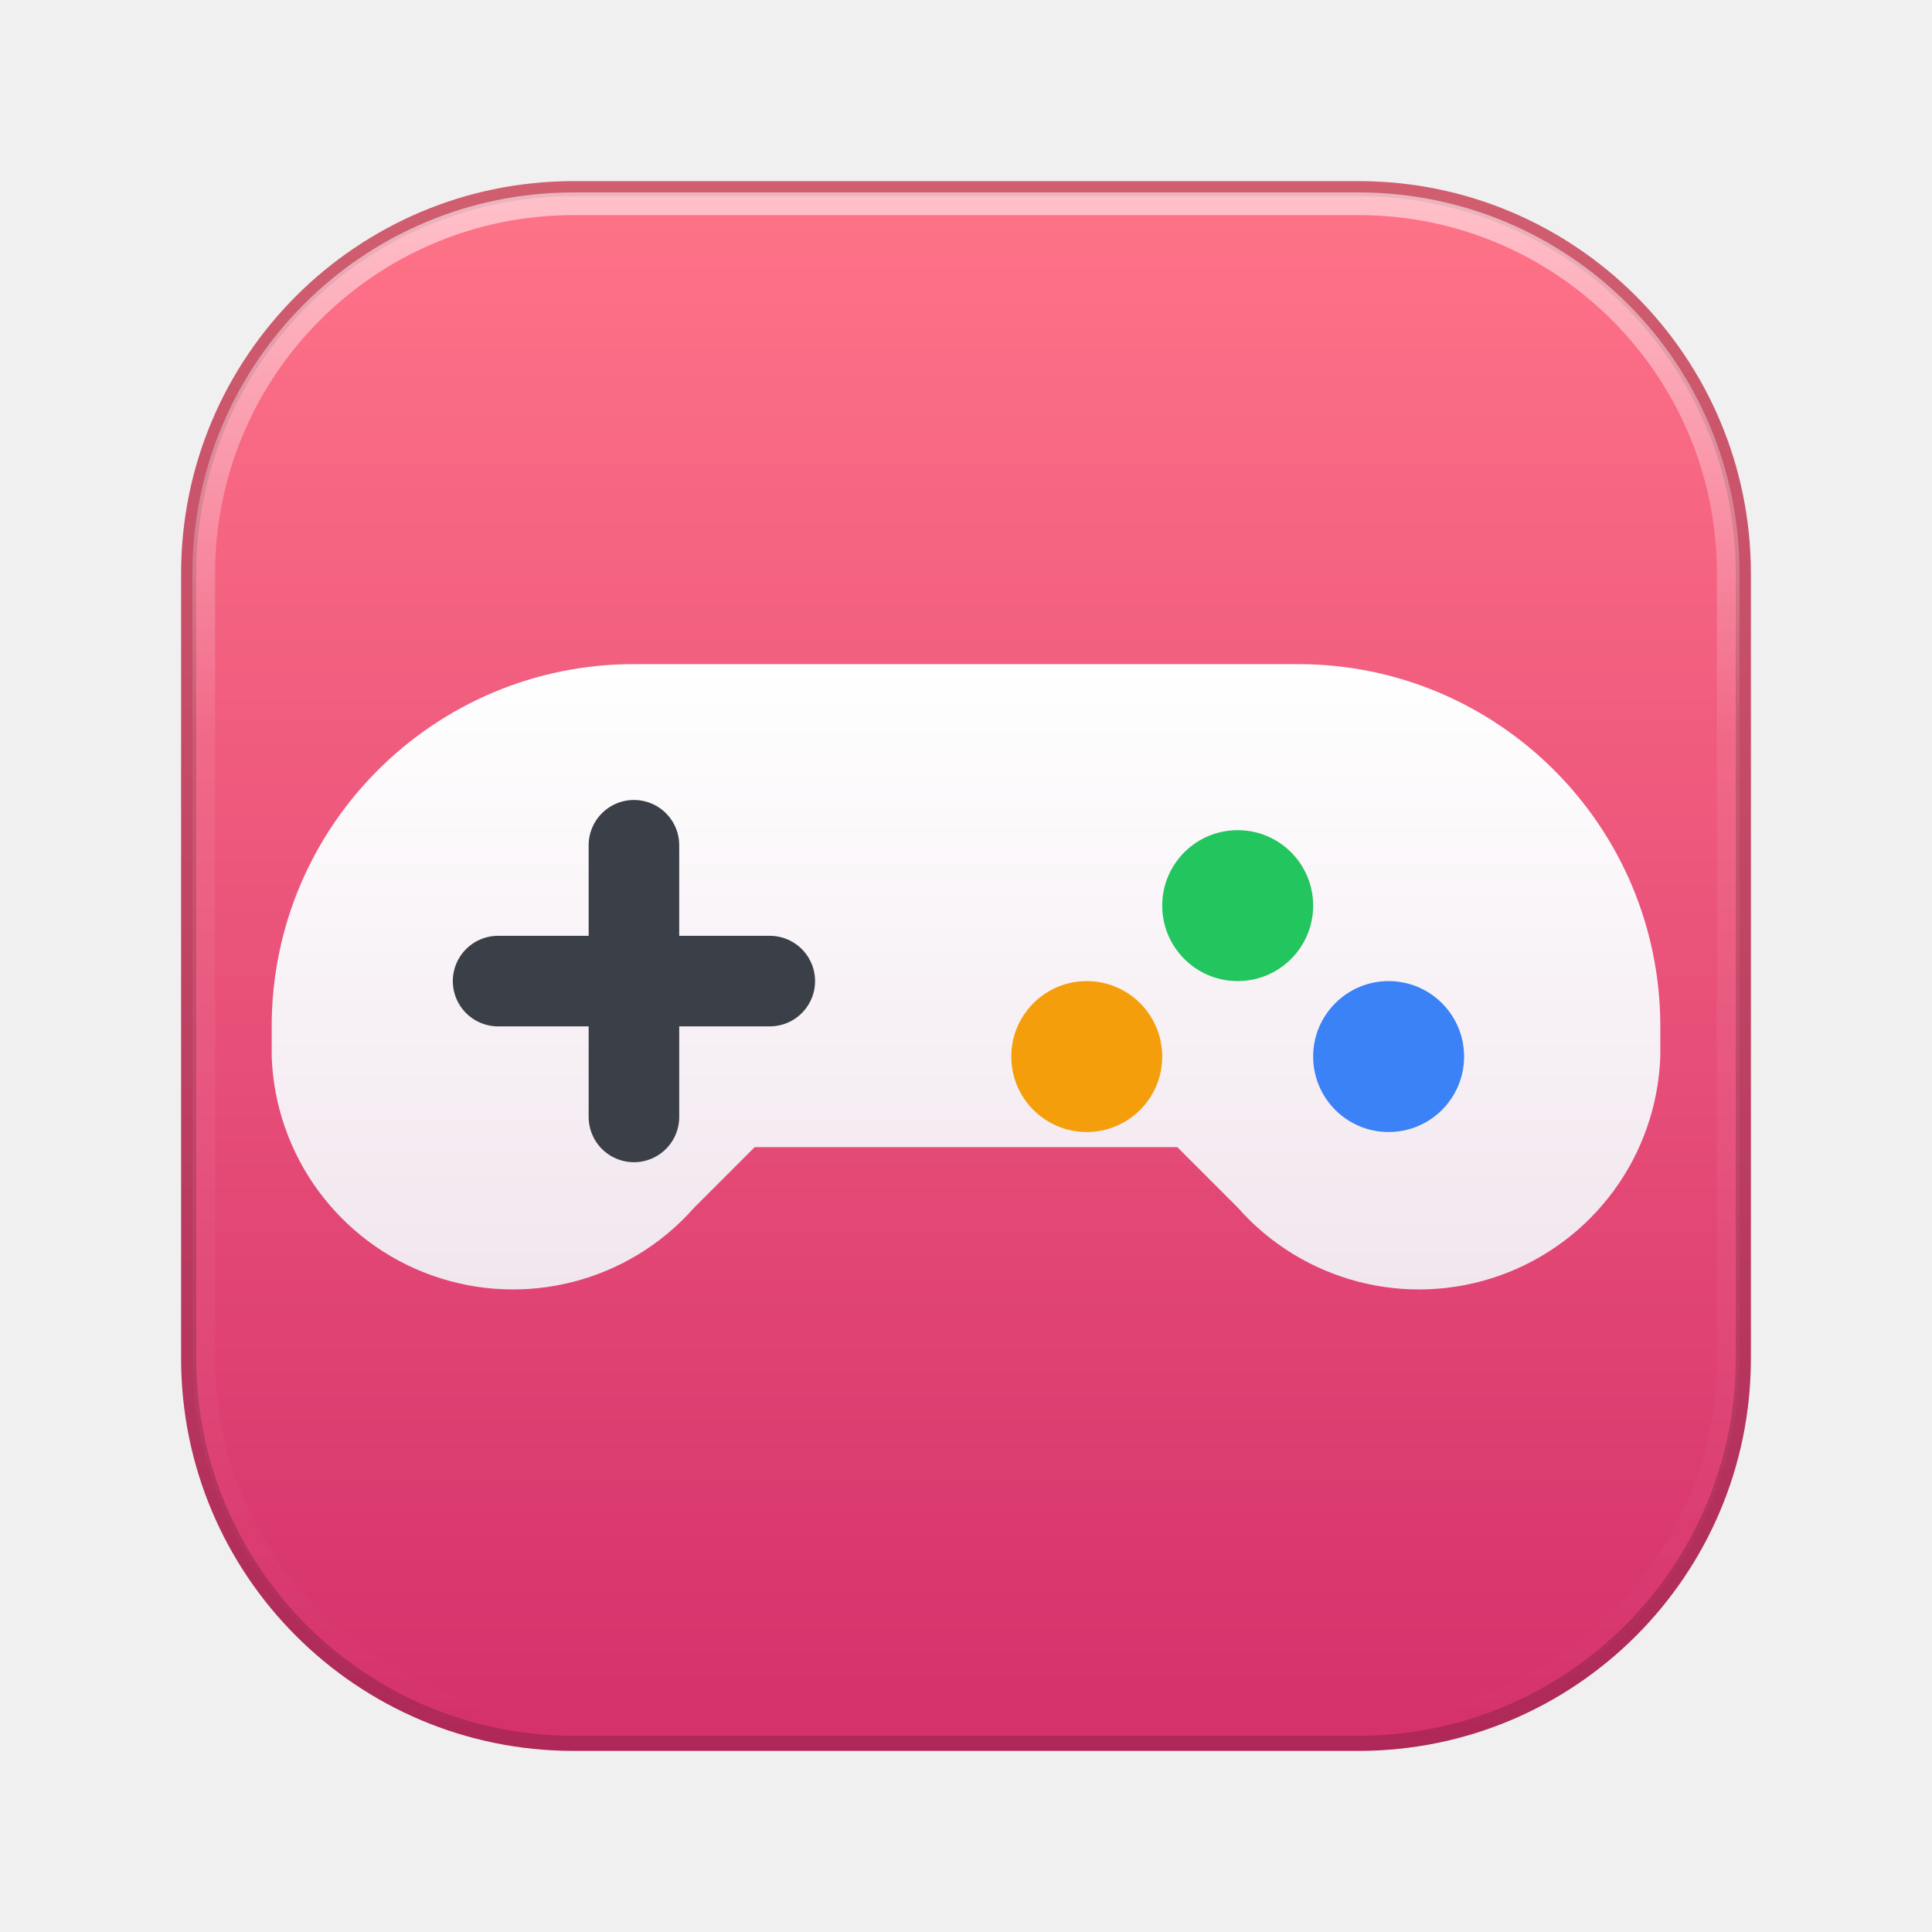
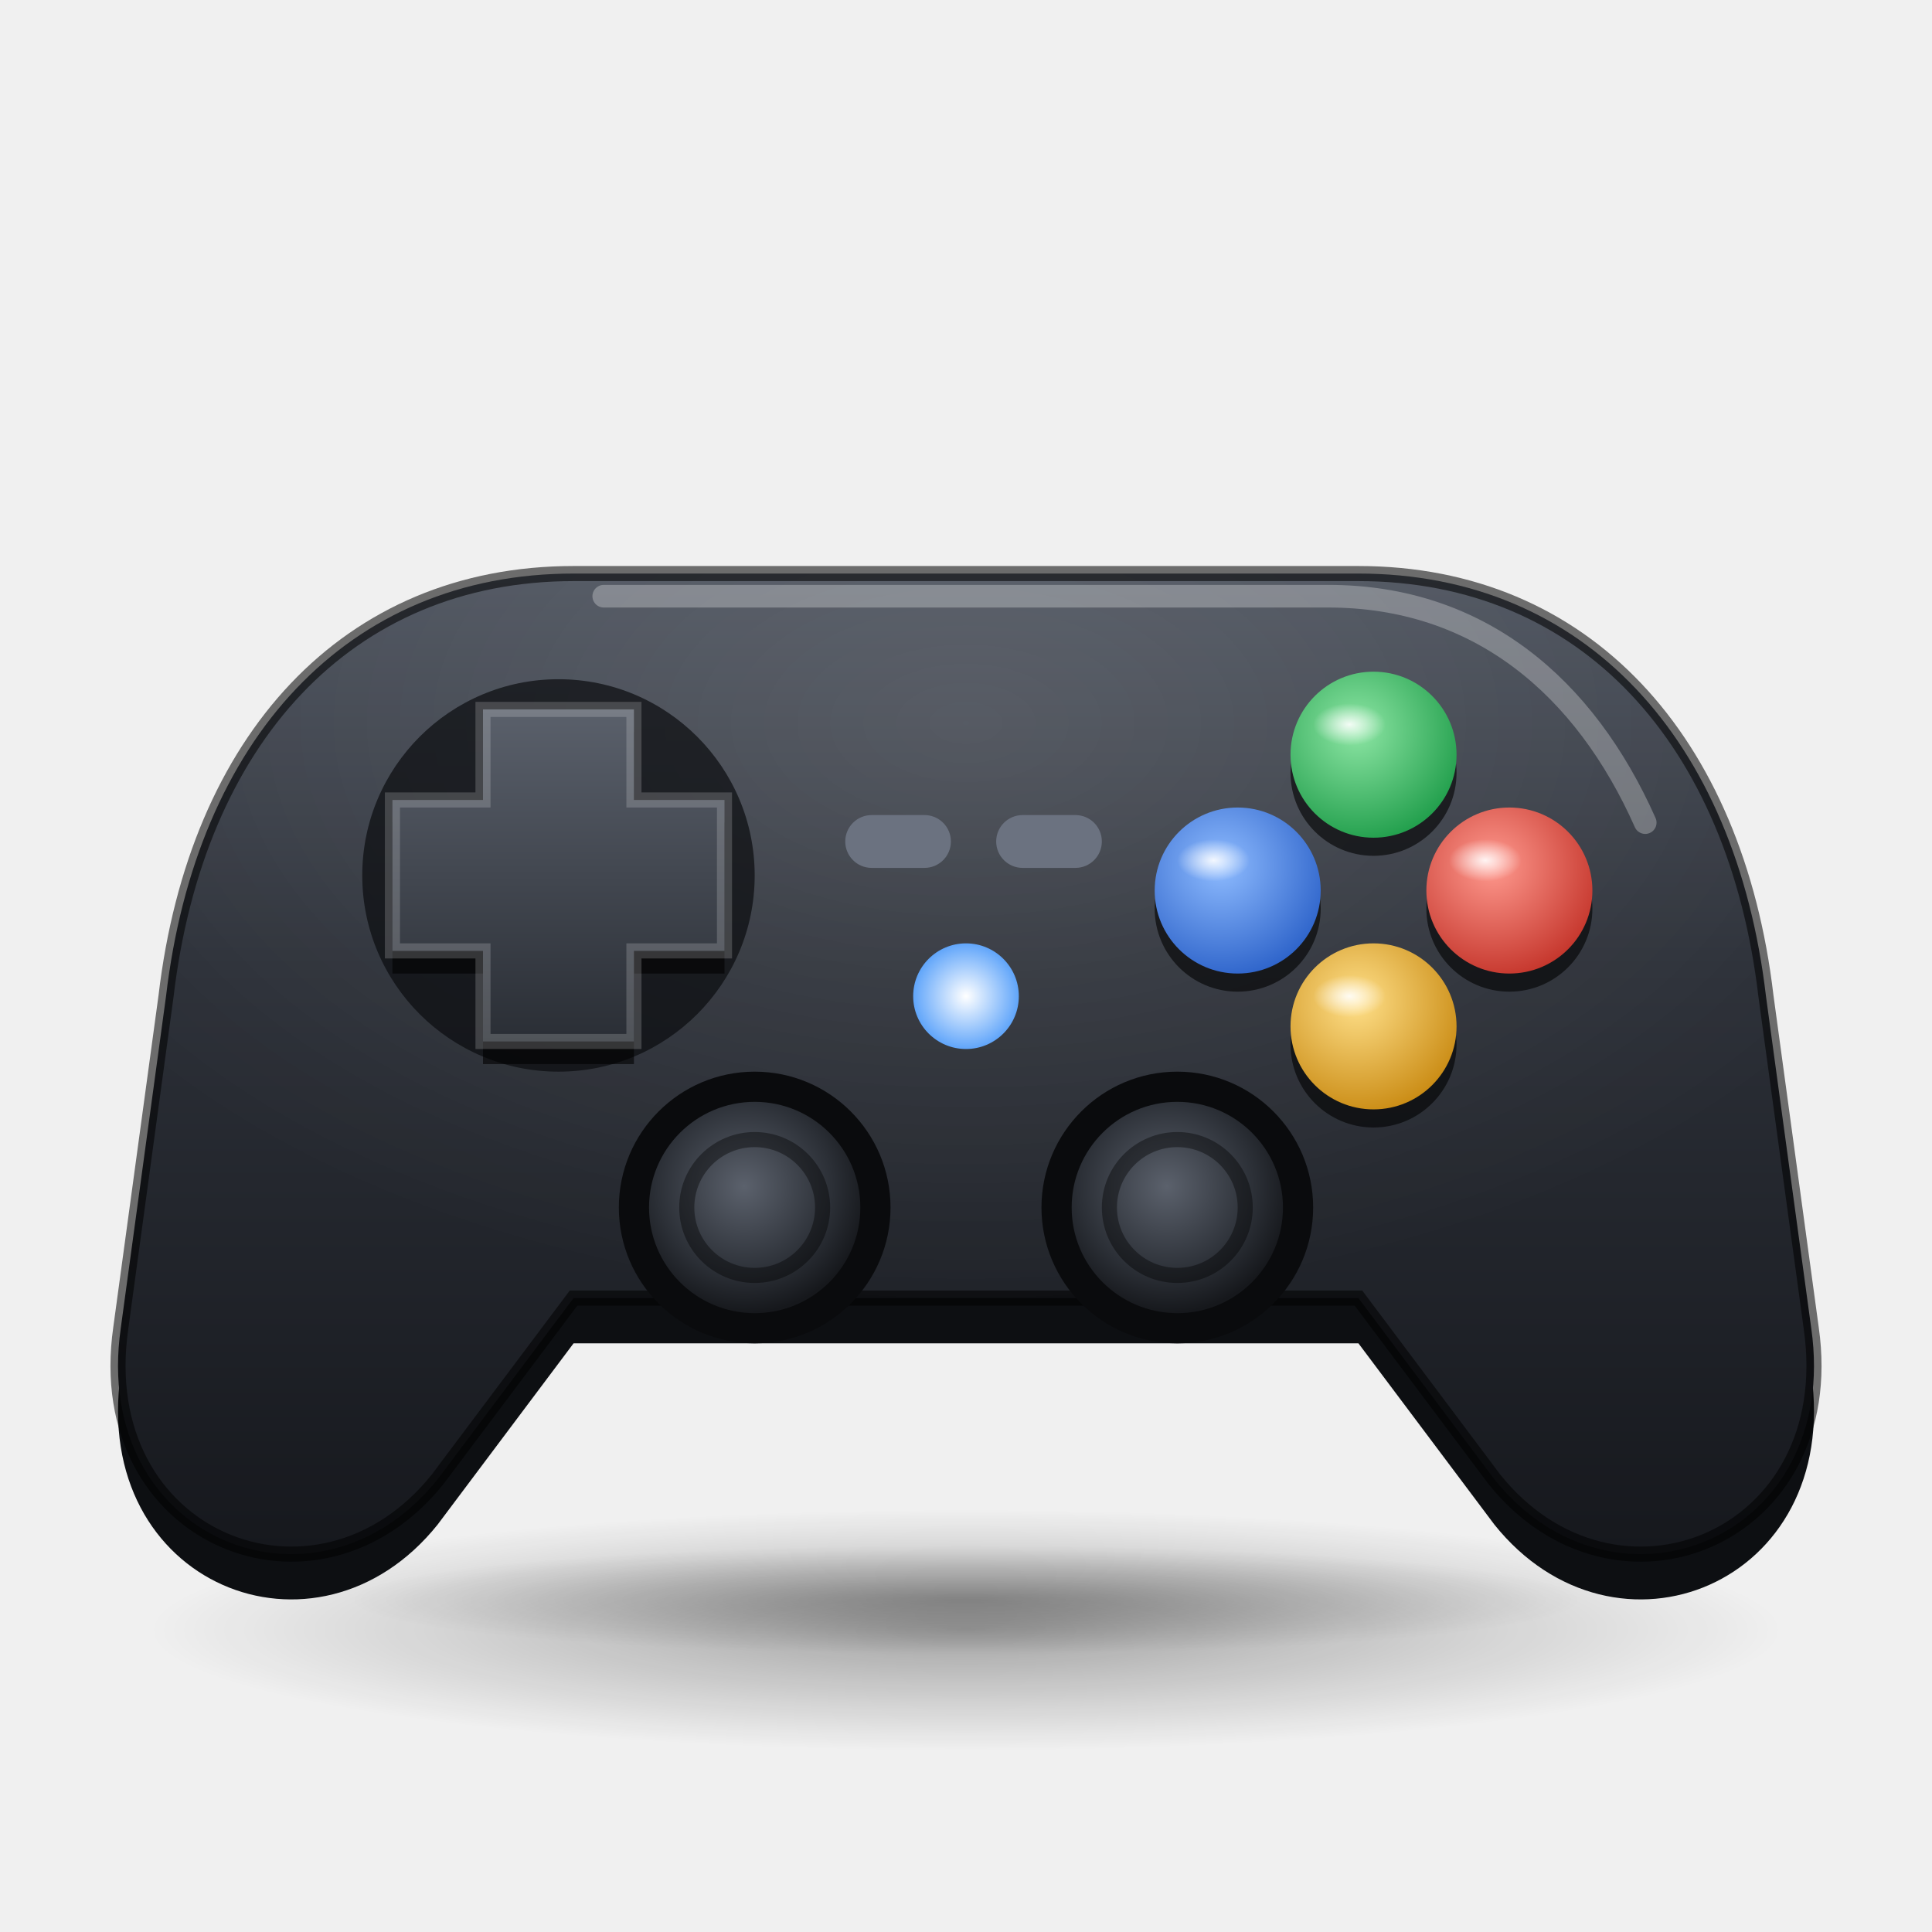
<svg xmlns="http://www.w3.org/2000/svg" viewBox="0 0 128 128" fill="none">
  <defs>
-     <linearGradient id="hl" x1="0" y1="0" x2="0" y2="1">
-       <stop offset="0" stop-color="#ffffff" stop-opacity="0.55" />
-       <stop offset="0.35" stop-color="#ffffff" stop-opacity="0.08" />
+     <radialGradient id="g1" cx="0.5" cy="0.5" r="0.5">
+       <stop offset="0" stop-color="#000000" stop-opacity="0.32" />
+       <stop offset="1" stop-color="#000000" stop-opacity="0" />
+     </radialGradient>
+     <radialGradient id="g2" cx="0.5" cy="0.5" r="0.5">
+       <stop offset="0" stop-color="#000000" stop-opacity="0.288" />
+       <stop offset="1" stop-color="#000000" stop-opacity="0" />
+     </radialGradient>
+     <linearGradient id="g3" x1="0" y1="0" x2="0" y2="1">
+       <stop offset="0" stop-color="#4a505b" />
+       <stop offset="0.4" stop-color="#2c3038" />
+       <stop offset="1" stop-color="#16181d" />
+     </linearGradient>
+     <radialGradient id="g4" cx="0.5" cy="0.15" r="0.6">
+       <stop offset="0" stop-color="#ffffff" stop-opacity="0.12" />
      <stop offset="1" stop-color="#ffffff" stop-opacity="0" />
+     </radialGradient>
+     <linearGradient id="g5" x1="0" y1="0" x2="0" y2="1">
+       <stop offset="0" stop-color="#5a606b" />
+       <stop offset="1" stop-color="#2a2e35" />
    </linearGradient>
-     <linearGradient id="base" x1="0" y1="0" x2="0" y2="1">
-       <stop offset="0" stop-color="#ff7488" />
-       <stop offset="1" stop-color="#d4306b" />
-     </linearGradient>
-     <linearGradient id="pad" x1="0" y1="0" x2="0" y2="1">
+     <radialGradient id="g6" cx="0.4" cy="0.35" r="0.7">
+       <stop offset="0" stop-color="#8ee6a5" />
+       <stop offset="1" stop-color="#1f9d4a" />
+     </radialGradient>
+     <radialGradient id="g7" cx="0.5" cy="0.5" r="0.5">
+       <stop offset="0" stop-color="#ffffff" stop-opacity="0.9" />
+       <stop offset="1" stop-color="#ffffff" stop-opacity="0" />
+     </radialGradient>
+     <radialGradient id="g8" cx="0.4" cy="0.35" r="0.7">
+       <stop offset="0" stop-color="#ff9a8f" />
+       <stop offset="1" stop-color="#c4342a" />
+     </radialGradient>
+     <radialGradient id="g9" cx="0.5" cy="0.5" r="0.5">
+       <stop offset="0" stop-color="#ffffff" stop-opacity="0.9" />
+       <stop offset="1" stop-color="#ffffff" stop-opacity="0" />
+     </radialGradient>
+     <radialGradient id="g10" cx="0.4" cy="0.35" r="0.7">
+       <stop offset="0" stop-color="#8fbcff" />
+       <stop offset="1" stop-color="#2c62c9" />
+     </radialGradient>
+     <radialGradient id="g11" cx="0.5" cy="0.5" r="0.5">
+       <stop offset="0" stop-color="#ffffff" stop-opacity="0.9" />
+       <stop offset="1" stop-color="#ffffff" stop-opacity="0" />
+     </radialGradient>
+     <radialGradient id="g12" cx="0.4" cy="0.35" r="0.7">
+       <stop offset="0" stop-color="#ffe08a" />
+       <stop offset="1" stop-color="#c98a12" />
+     </radialGradient>
+     <radialGradient id="g13" cx="0.5" cy="0.5" r="0.5">
+       <stop offset="0" stop-color="#ffffff" stop-opacity="0.9" />
+       <stop offset="1" stop-color="#ffffff" stop-opacity="0" />
+     </radialGradient>
+     <radialGradient id="g14" cx="0.45" cy="0.4" r="0.6">
+       <stop offset="0" stop-color="#5b616c" />
+       <stop offset="0.7" stop-color="#2b2f36" />
+       <stop offset="1" stop-color="#16181c" />
+     </radialGradient>
+     <radialGradient id="g15" cx="0.45" cy="0.4" r="0.6">
+       <stop offset="0" stop-color="#5b616c" />
+       <stop offset="0.7" stop-color="#2b2f36" />
+       <stop offset="1" stop-color="#16181c" />
+     </radialGradient>
+     <radialGradient id="g16" cx="0.5" cy="0.5" r="0.5">
      <stop offset="0" stop-color="#ffffff" />
-       <stop offset="1" stop-color="#f1e6ee" />
-     </linearGradient>
+       <stop offset="1" stop-color="#60a5fa" />
+     </radialGradient>
  </defs>
-   <rect x="12" y="12" width="104" height="104" rx="26" fill="url(#base)" />
-   <rect x="12.5" y="12.5" width="103" height="103" rx="25.5" stroke="#000000" stroke-opacity="0.18" stroke-width="1" />
-   <rect x="13.5" y="13.5" width="101" height="101" rx="24.5" stroke="url(#hl)" stroke-width="1.5" />
-   <path d="M42 44h44a24 24 0 0 1 24 24v2a16 16 0 0 1-28 10l-4-4H50l-4 4a16 16 0 0 1-28-10v-2a24 24 0 0 1 24-24z" fill="url(#pad)" />
-   <path d="M42 56v18M33 65h18" stroke="#3b4048" stroke-width="6" stroke-linecap="round" />
-   <circle cx="82" cy="60" r="5" fill="#22c55e" />
-   <circle cx="92" cy="70" r="5" fill="#3b82f6" />
-   <circle cx="72" cy="70" r="5" fill="#f59e0b" />
+   <ellipse cx="64" cy="108" rx="54" ry="8" fill="url(#g1)" />
+   <ellipse cx="64" cy="106" rx="40.5" ry="3.6" fill="url(#g2)" />
+   <path d="M38 38h52c15 0 25 11 27 28l3 22c2 14-13 20-21 10l-9-12H38l-9 12c-8 10-23 4-21-10l3-22c2-17 12-28 27-28z" fill="#0d0f12" transform="translate(0 3)" />
+   <path d="M38 38h52c15 0 25 11 27 28l3 22c2 14-13 20-21 10l-9-12H38l-9 12c-8 10-23 4-21-10l3-22c2-17 12-28 27-28z" fill="url(#g3)" />
+   <path d="M38 38h52c15 0 25 11 27 28l3 22c2 14-13 20-21 10l-9-12H38l-9 12c-8 10-23 4-21-10l3-22c2-17 12-28 27-28z" fill="url(#g4)" />
+   <path d="M38 38h52c15 0 25 11 27 28l3 22c2 14-13 20-21 10l-9-12H38l-9 12c-8 10-23 4-21-10l3-22c2-17 12-28 27-28z" stroke="#000000" stroke-opacity="0.55" stroke-width="1" />
+   <path d="M40 39.5h48c10 0 17 6 21 15" stroke="#ffffff" stroke-opacity="0.28" stroke-width="1.5" stroke-linecap="round" />
+   <circle cx="37" cy="58" r="13" fill="#0b0c0f" fill-opacity="0.7" />
+   <path d="M32 47h10v6h6v10h-6v6H32v-6h-6V53h6z" fill="#000000" fill-opacity="0.6" transform="translate(0 1.5)" />
+   <path d="M32 47h10v6h6v10h-6v6H32v-6h-6V53h6z" fill="url(#g5)" />
+   <path d="M32 47h10v6h6v10h-6v6H32v-6h-6V53h6z" stroke="#ffffff" stroke-opacity="0.18" />
+   <circle cx="91" cy="50" r="5.5" fill="#000000" fill-opacity="0.6" transform="translate(0 1.2)" />
+   <circle cx="91" cy="50" r="5.5" fill="url(#g6)" />
+   <ellipse cx="89.4" cy="48" rx="2.4" ry="1.4" fill="url(#g7)" transform="rotate(0 89.4 48)" />
+   <circle cx="100" cy="59" r="5.5" fill="#000000" fill-opacity="0.6" transform="translate(0 1.2)" />
+   <circle cx="100" cy="59" r="5.5" fill="url(#g8)" />
+   <ellipse cx="98.4" cy="57" rx="2.4" ry="1.4" fill="url(#g9)" transform="rotate(0 98.4 57)" />
+   <circle cx="82" cy="59" r="5.5" fill="#000000" fill-opacity="0.6" transform="translate(0 1.2)" />
+   <circle cx="82" cy="59" r="5.5" fill="url(#g10)" />
+   <ellipse cx="80.4" cy="57" rx="2.4" ry="1.4" fill="url(#g11)" transform="rotate(0 80.4 57)" />
+   <circle cx="91" cy="68" r="5.5" fill="#000000" fill-opacity="0.6" transform="translate(0 1.2)" />
+   <circle cx="91" cy="68" r="5.5" fill="url(#g12)" />
+   <ellipse cx="89.4" cy="66" rx="2.4" ry="1.4" fill="url(#g13)" transform="rotate(0 89.4 66)" />
+   <circle cx="50" cy="80" r="9" fill="#0a0b0d" />
+   <circle cx="50" cy="80" r="7" fill="url(#g14)" />
+   <circle cx="50" cy="80" r="4.5" stroke="#000000" stroke-opacity="0.4" />
+   <circle cx="78" cy="80" r="9" fill="#0a0b0d" />
+   <circle cx="78" cy="80" r="7" fill="url(#g15)" />
+   <circle cx="78" cy="80" r="4.5" stroke="#000000" stroke-opacity="0.4" />
+   <rect x="56" y="54" width="7" height="3.5" rx="1.75" fill="#6b7280" />
+   <rect x="66" y="54" width="7" height="3.5" rx="1.75" fill="#6b7280" />
+   <circle cx="64" cy="66" r="3.5" fill="url(#g16)" />
</svg>
